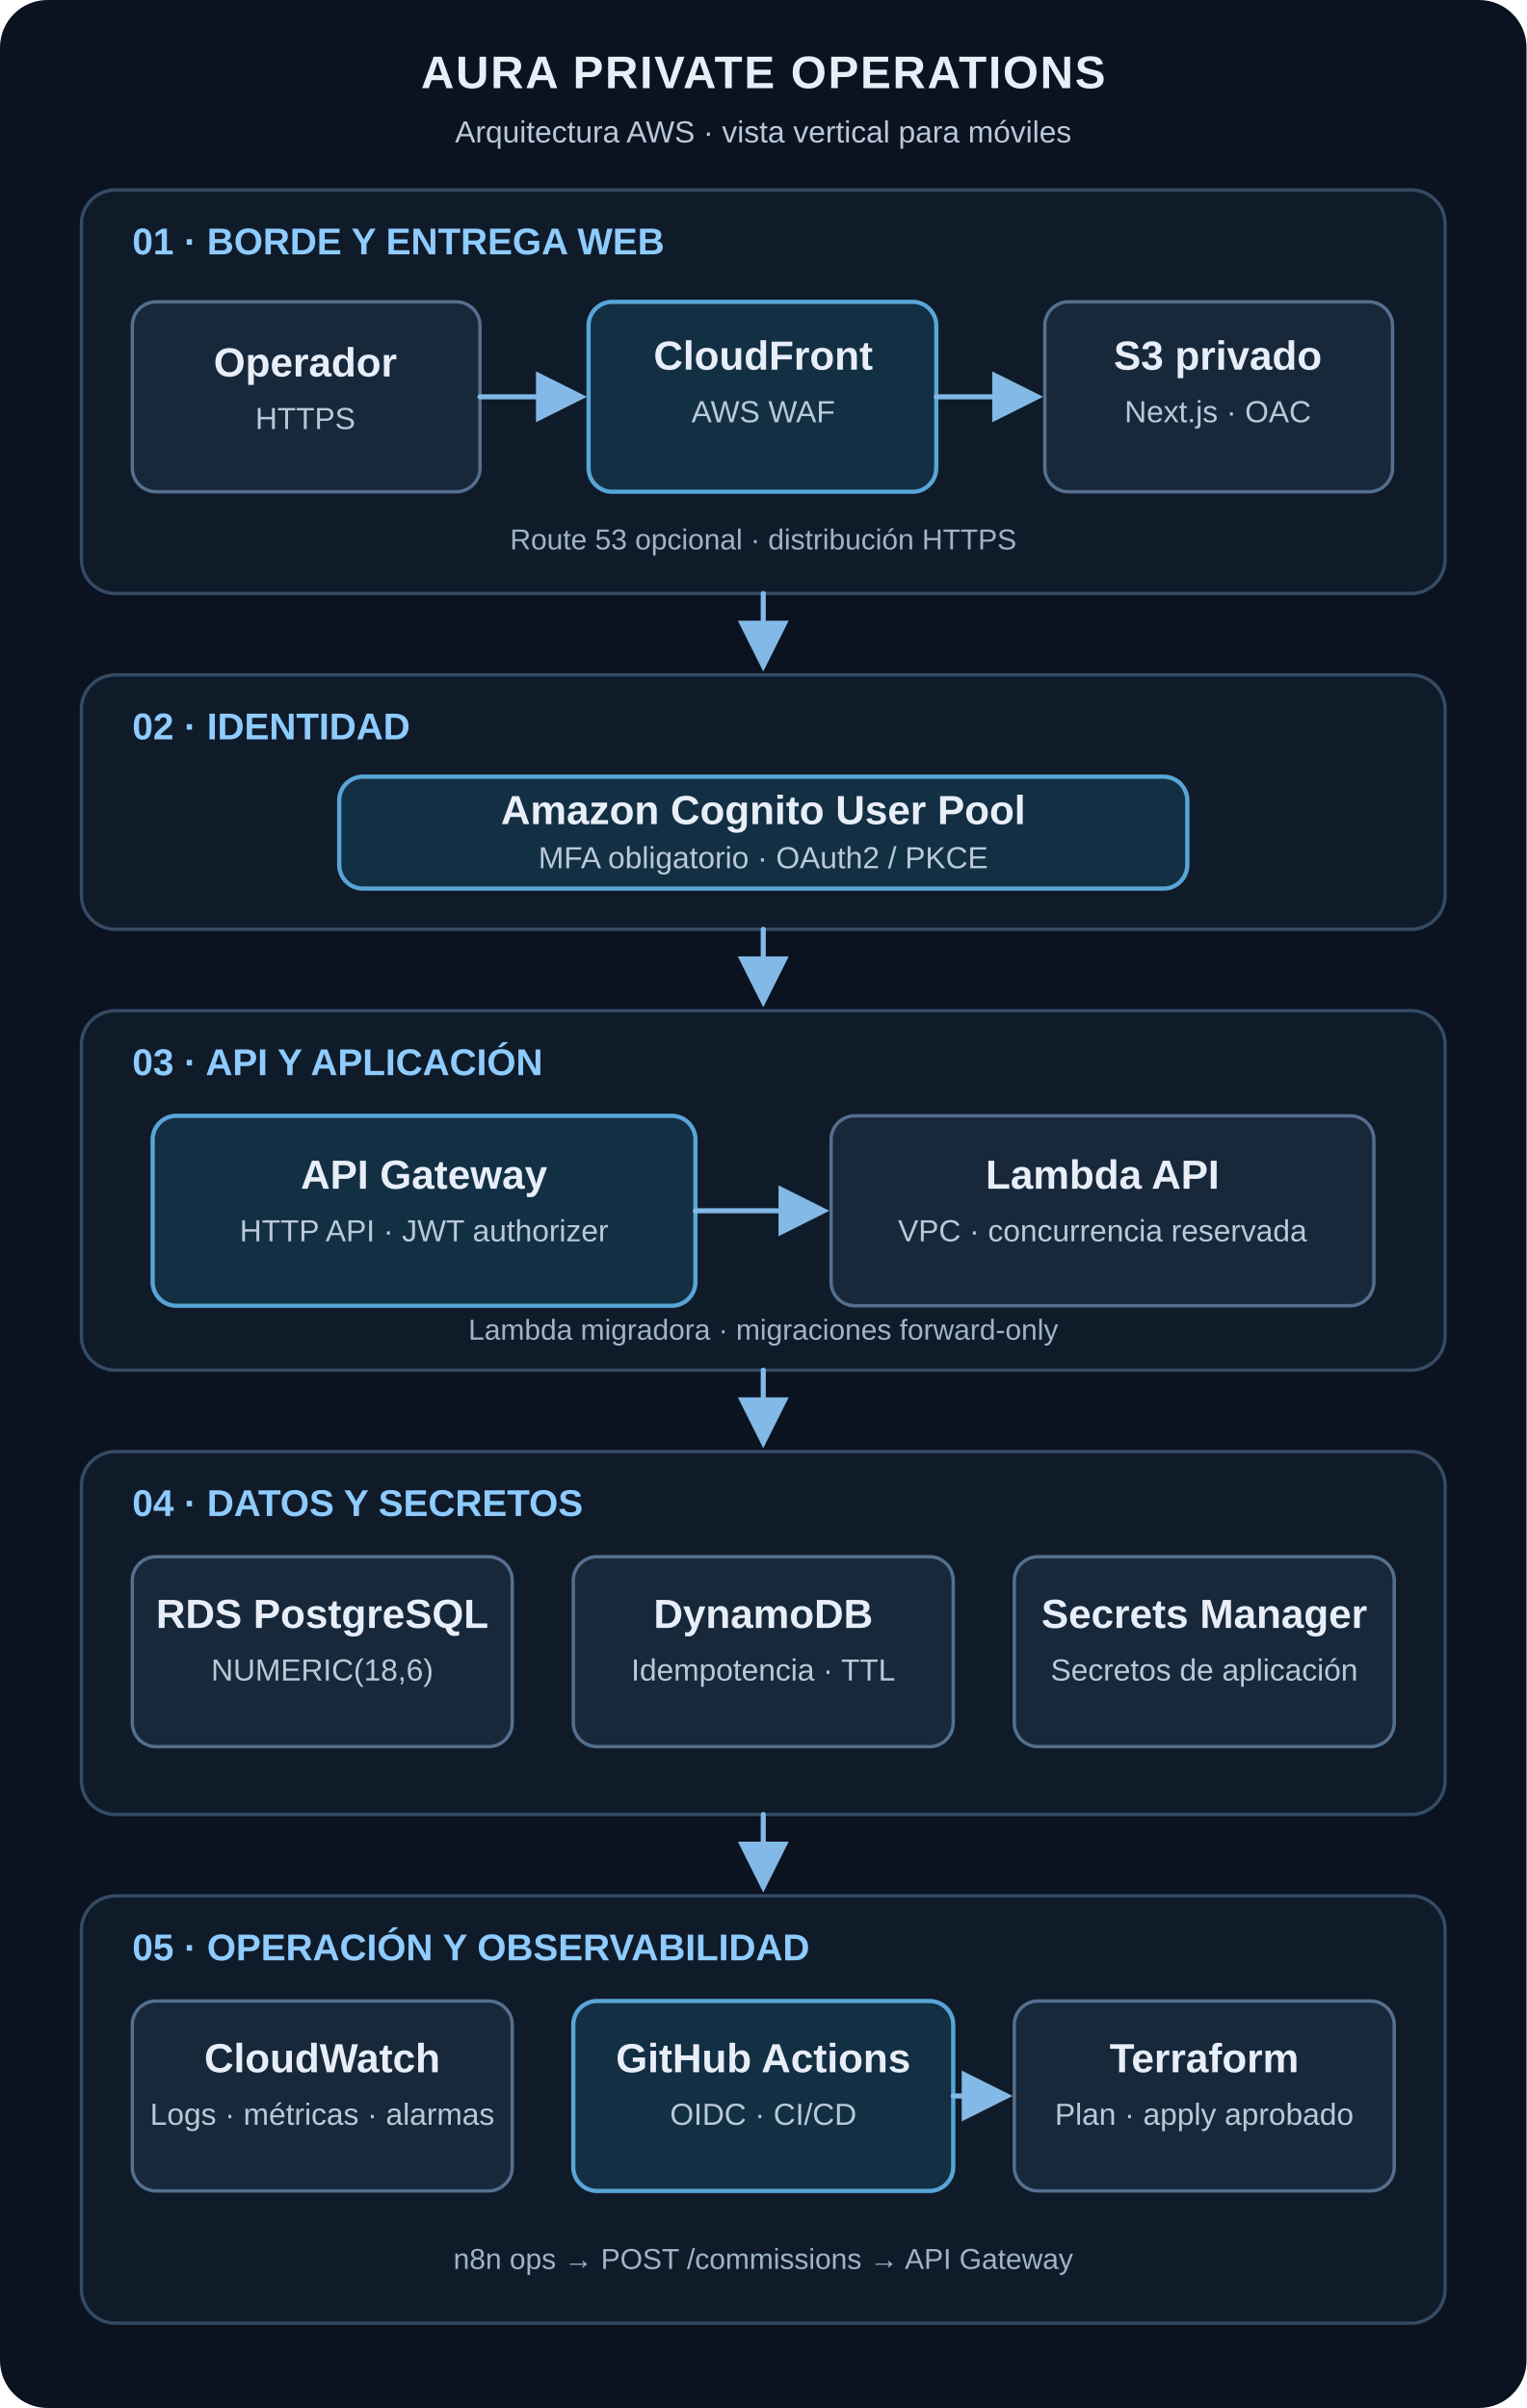
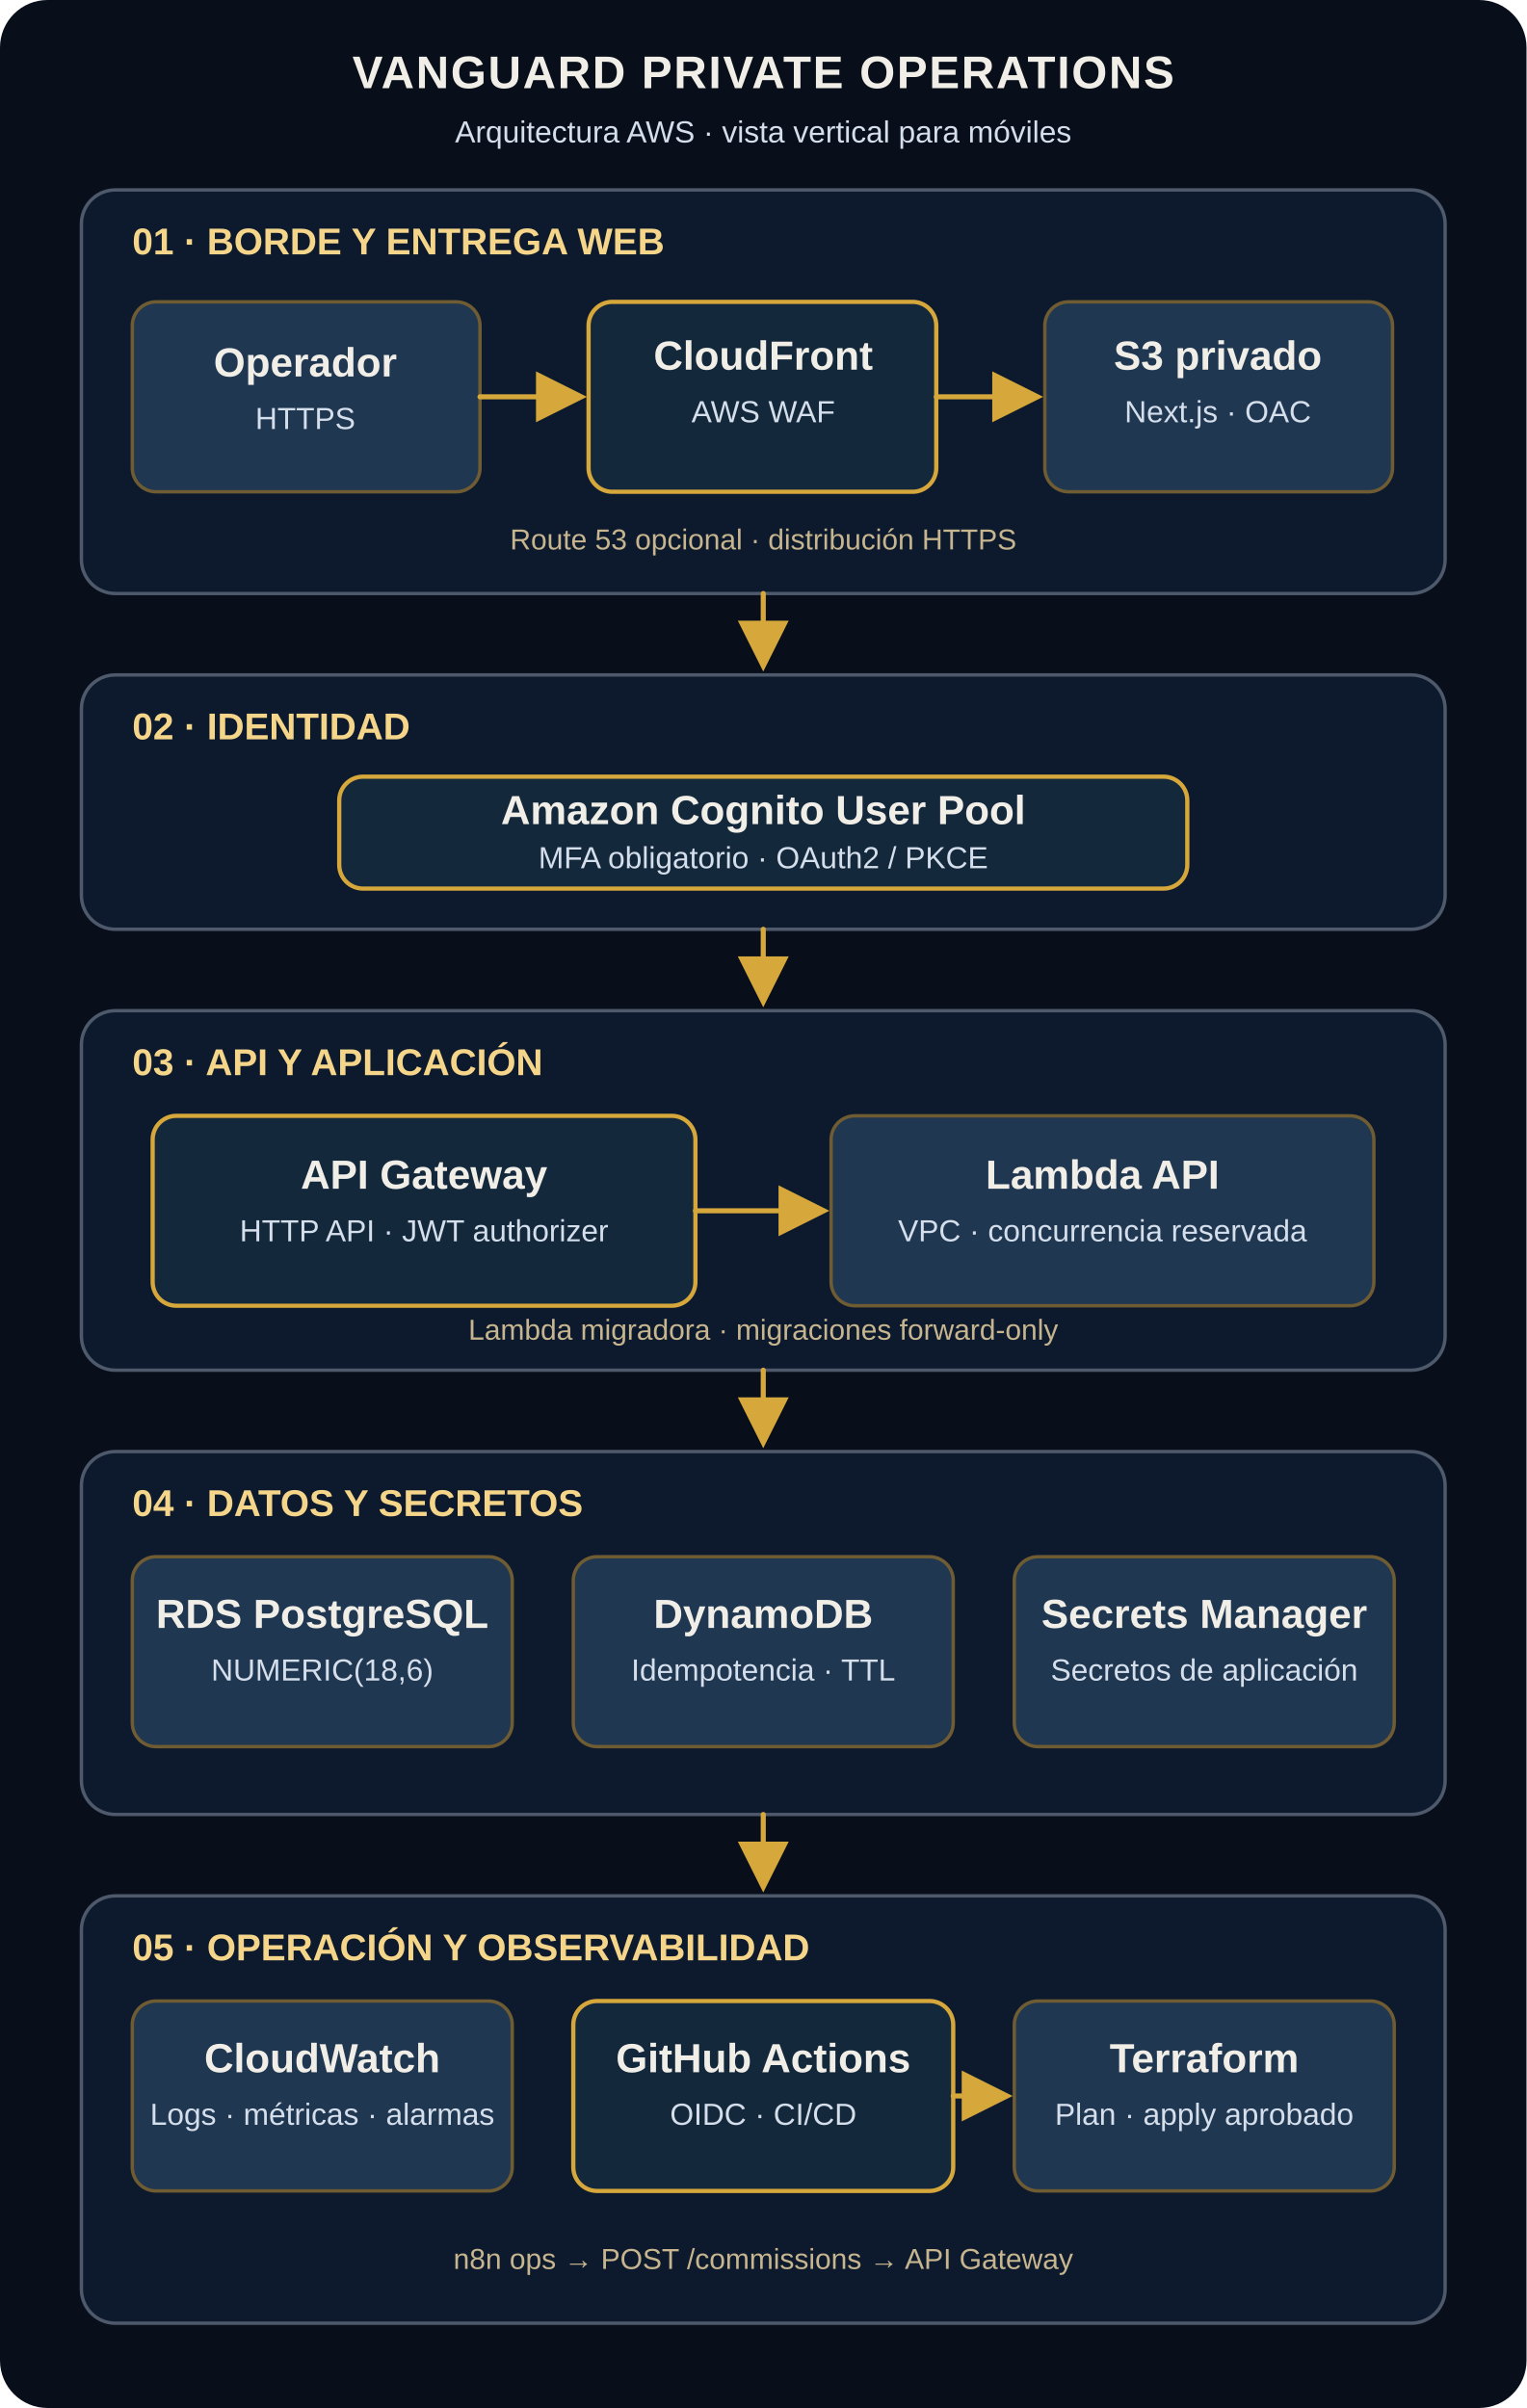
<svg xmlns="http://www.w3.org/2000/svg" width="900" height="1420" viewBox="0 0 900 1420" role="img" aria-labelledby="title desc">
  <defs>
    <style>
-     text{font-family:Arial,Helvetica,sans-serif;fill:#e8eef8}
+     text{font-family:Arial,Helvetica,sans-serif;fill:#f0eee7}
    .heading{font-size:27px;font-weight:700;letter-spacing:1px}
-     .node{fill:#18283b;stroke:#54708e;stroke-width:2}
-     .main{fill:#132f43;stroke:#58a6d8;stroke-width:2.5}
+     .node{fill:#203751;stroke:#6f5c32;stroke-width:2}
+     .main{fill:#14283c;stroke:#d6a73b;stroke-width:2.5}
    .label{font-size:24px;font-weight:700}
-     .sub{font-size:18px;fill:#b9c9da}
-     .section{fill:#101b2a;stroke:#344b64;stroke-width:2}
-     .section-title{font-size:22px;font-weight:700;fill:#8ecbff}
-     .arrow{fill:none;stroke:#82b9e6;stroke-width:3;stroke-linecap:round;stroke-linejoin:round}
-     .arrow-label{font-size:17px;fill:#9eb4c9}
+     .sub{font-size:18px;fill:#d5deeb}
+     .section{fill:#0d1a2d;stroke:#4e5a6c;stroke-width:2}
+     .section-title{font-size:22px;font-weight:700;fill:#f4d58a}
+     .arrow{fill:none;stroke:#d6a73b;stroke-width:3;stroke-linecap:round;stroke-linejoin:round}
+     .arrow-label{font-size:17px;fill:#c6b58e}
  </style>
    <marker id="arrow" markerWidth="10" markerHeight="10" refX="8" refY="5" orient="auto">
-       <path d="M0 0 L10 5 L0 10 Z" fill="#82b9e6" />
+       <path d="M0 0 L10 5 L0 10 Z" fill="#d6a73b" />
    </marker>
  </defs>
-   <rect width="900" height="1420" rx="28" fill="#0b1220" />
-   <text x="450" y="52" text-anchor="middle" class="heading">AURA PRIVATE OPERATIONS</text>
+   <rect width="900" height="1420" rx="28" fill="#080f1b" />
+   <text x="450" y="52" text-anchor="middle" class="heading">VANGUARD PRIVATE OPERATIONS</text>
  <text x="450" y="84" text-anchor="middle" class="sub">Arquitectura AWS · vista vertical para móviles</text>
  <rect x="48" y="112" width="804" height="238" rx="20" class="section" />
  <text x="78" y="150" class="section-title">01 · BORDE Y ENTREGA WEB</text>
  <rect x="78" y="178" width="205" height="112" rx="14" class="node" />
  <text x="180" y="222" text-anchor="middle" class="label">Operador</text>
  <text x="180" y="253" text-anchor="middle" class="sub">HTTPS</text>
  <rect x="347" y="178" width="205" height="112" rx="14" class="main" />
  <text x="450" y="218" text-anchor="middle" class="label">CloudFront</text>
  <text x="450" y="249" text-anchor="middle" class="sub">AWS WAF</text>
  <rect x="616" y="178" width="205" height="112" rx="14" class="node" />
  <text x="718" y="218" text-anchor="middle" class="label">S3 privado</text>
  <text x="718" y="249" text-anchor="middle" class="sub">Next.js · OAC</text>
  <path d="M283 234 H340" class="arrow" marker-end="url(#arrow)" />
  <path d="M552 234 H609" class="arrow" marker-end="url(#arrow)" />
  <text x="450" y="324" text-anchor="middle" class="arrow-label">Route 53 opcional · distribución HTTPS</text>
  <path d="M450 350 V390" class="arrow" marker-end="url(#arrow)" />
  <rect x="48" y="398" width="804" height="150" rx="20" class="section" />
  <text x="78" y="436" class="section-title">02 · IDENTIDAD</text>
  <rect x="200" y="458" width="500" height="66" rx="14" class="main" />
  <text x="450" y="486" text-anchor="middle" class="label">Amazon Cognito User Pool</text>
  <text x="450" y="512" text-anchor="middle" class="sub">MFA obligatorio · OAuth2 / PKCE</text>
  <path d="M450 548 V588" class="arrow" marker-end="url(#arrow)" />
  <rect x="48" y="596" width="804" height="212" rx="20" class="section" />
  <text x="78" y="634" class="section-title">03 · API Y APLICACIÓN</text>
  <rect x="90" y="658" width="320" height="112" rx="14" class="main" />
  <text x="250" y="701" text-anchor="middle" class="label">API Gateway</text>
  <text x="250" y="732" text-anchor="middle" class="sub">HTTP API · JWT authorizer</text>
  <rect x="490" y="658" width="320" height="112" rx="14" class="node" />
  <text x="650" y="701" text-anchor="middle" class="label">Lambda API</text>
  <text x="650" y="732" text-anchor="middle" class="sub">VPC · concurrencia reservada</text>
  <path d="M410 714 H483" class="arrow" marker-end="url(#arrow)" />
  <text x="450" y="790" text-anchor="middle" class="arrow-label">Lambda migradora · migraciones forward-only</text>
  <path d="M450 808 V848" class="arrow" marker-end="url(#arrow)" />
  <rect x="48" y="856" width="804" height="214" rx="20" class="section" />
  <text x="78" y="894" class="section-title">04 · DATOS Y SECRETOS</text>
  <rect x="78" y="918" width="224" height="112" rx="14" class="node" />
  <text x="190" y="960" text-anchor="middle" class="label">RDS PostgreSQL</text>
  <text x="190" y="991" text-anchor="middle" class="sub">NUMERIC(18,6)</text>
  <rect x="338" y="918" width="224" height="112" rx="14" class="node" />
  <text x="450" y="960" text-anchor="middle" class="label">DynamoDB</text>
  <text x="450" y="991" text-anchor="middle" class="sub">Idempotencia · TTL</text>
  <rect x="598" y="918" width="224" height="112" rx="14" class="node" />
  <text x="710" y="960" text-anchor="middle" class="label">Secrets Manager</text>
  <text x="710" y="991" text-anchor="middle" class="sub">Secretos de aplicación</text>
  <path d="M450 1070 V1110" class="arrow" marker-end="url(#arrow)" />
  <rect x="48" y="1118" width="804" height="252" rx="20" class="section" />
  <text x="78" y="1156" class="section-title">05 · OPERACIÓN Y OBSERVABILIDAD</text>
  <rect x="78" y="1180" width="224" height="112" rx="14" class="node" />
  <text x="190" y="1222" text-anchor="middle" class="label">CloudWatch</text>
  <text x="190" y="1253" text-anchor="middle" class="sub">Logs · métricas · alarmas</text>
  <rect x="338" y="1180" width="224" height="112" rx="14" class="main" />
  <text x="450" y="1222" text-anchor="middle" class="label">GitHub Actions</text>
  <text x="450" y="1253" text-anchor="middle" class="sub">OIDC · CI/CD</text>
  <rect x="598" y="1180" width="224" height="112" rx="14" class="node" />
  <text x="710" y="1222" text-anchor="middle" class="label">Terraform</text>
  <text x="710" y="1253" text-anchor="middle" class="sub">Plan · apply aprobado</text>
  <path d="M562 1236 H591" class="arrow" marker-end="url(#arrow)" />
  <text x="450" y="1338" text-anchor="middle" class="arrow-label">n8n ops → POST /commissions → API Gateway</text>
</svg>
